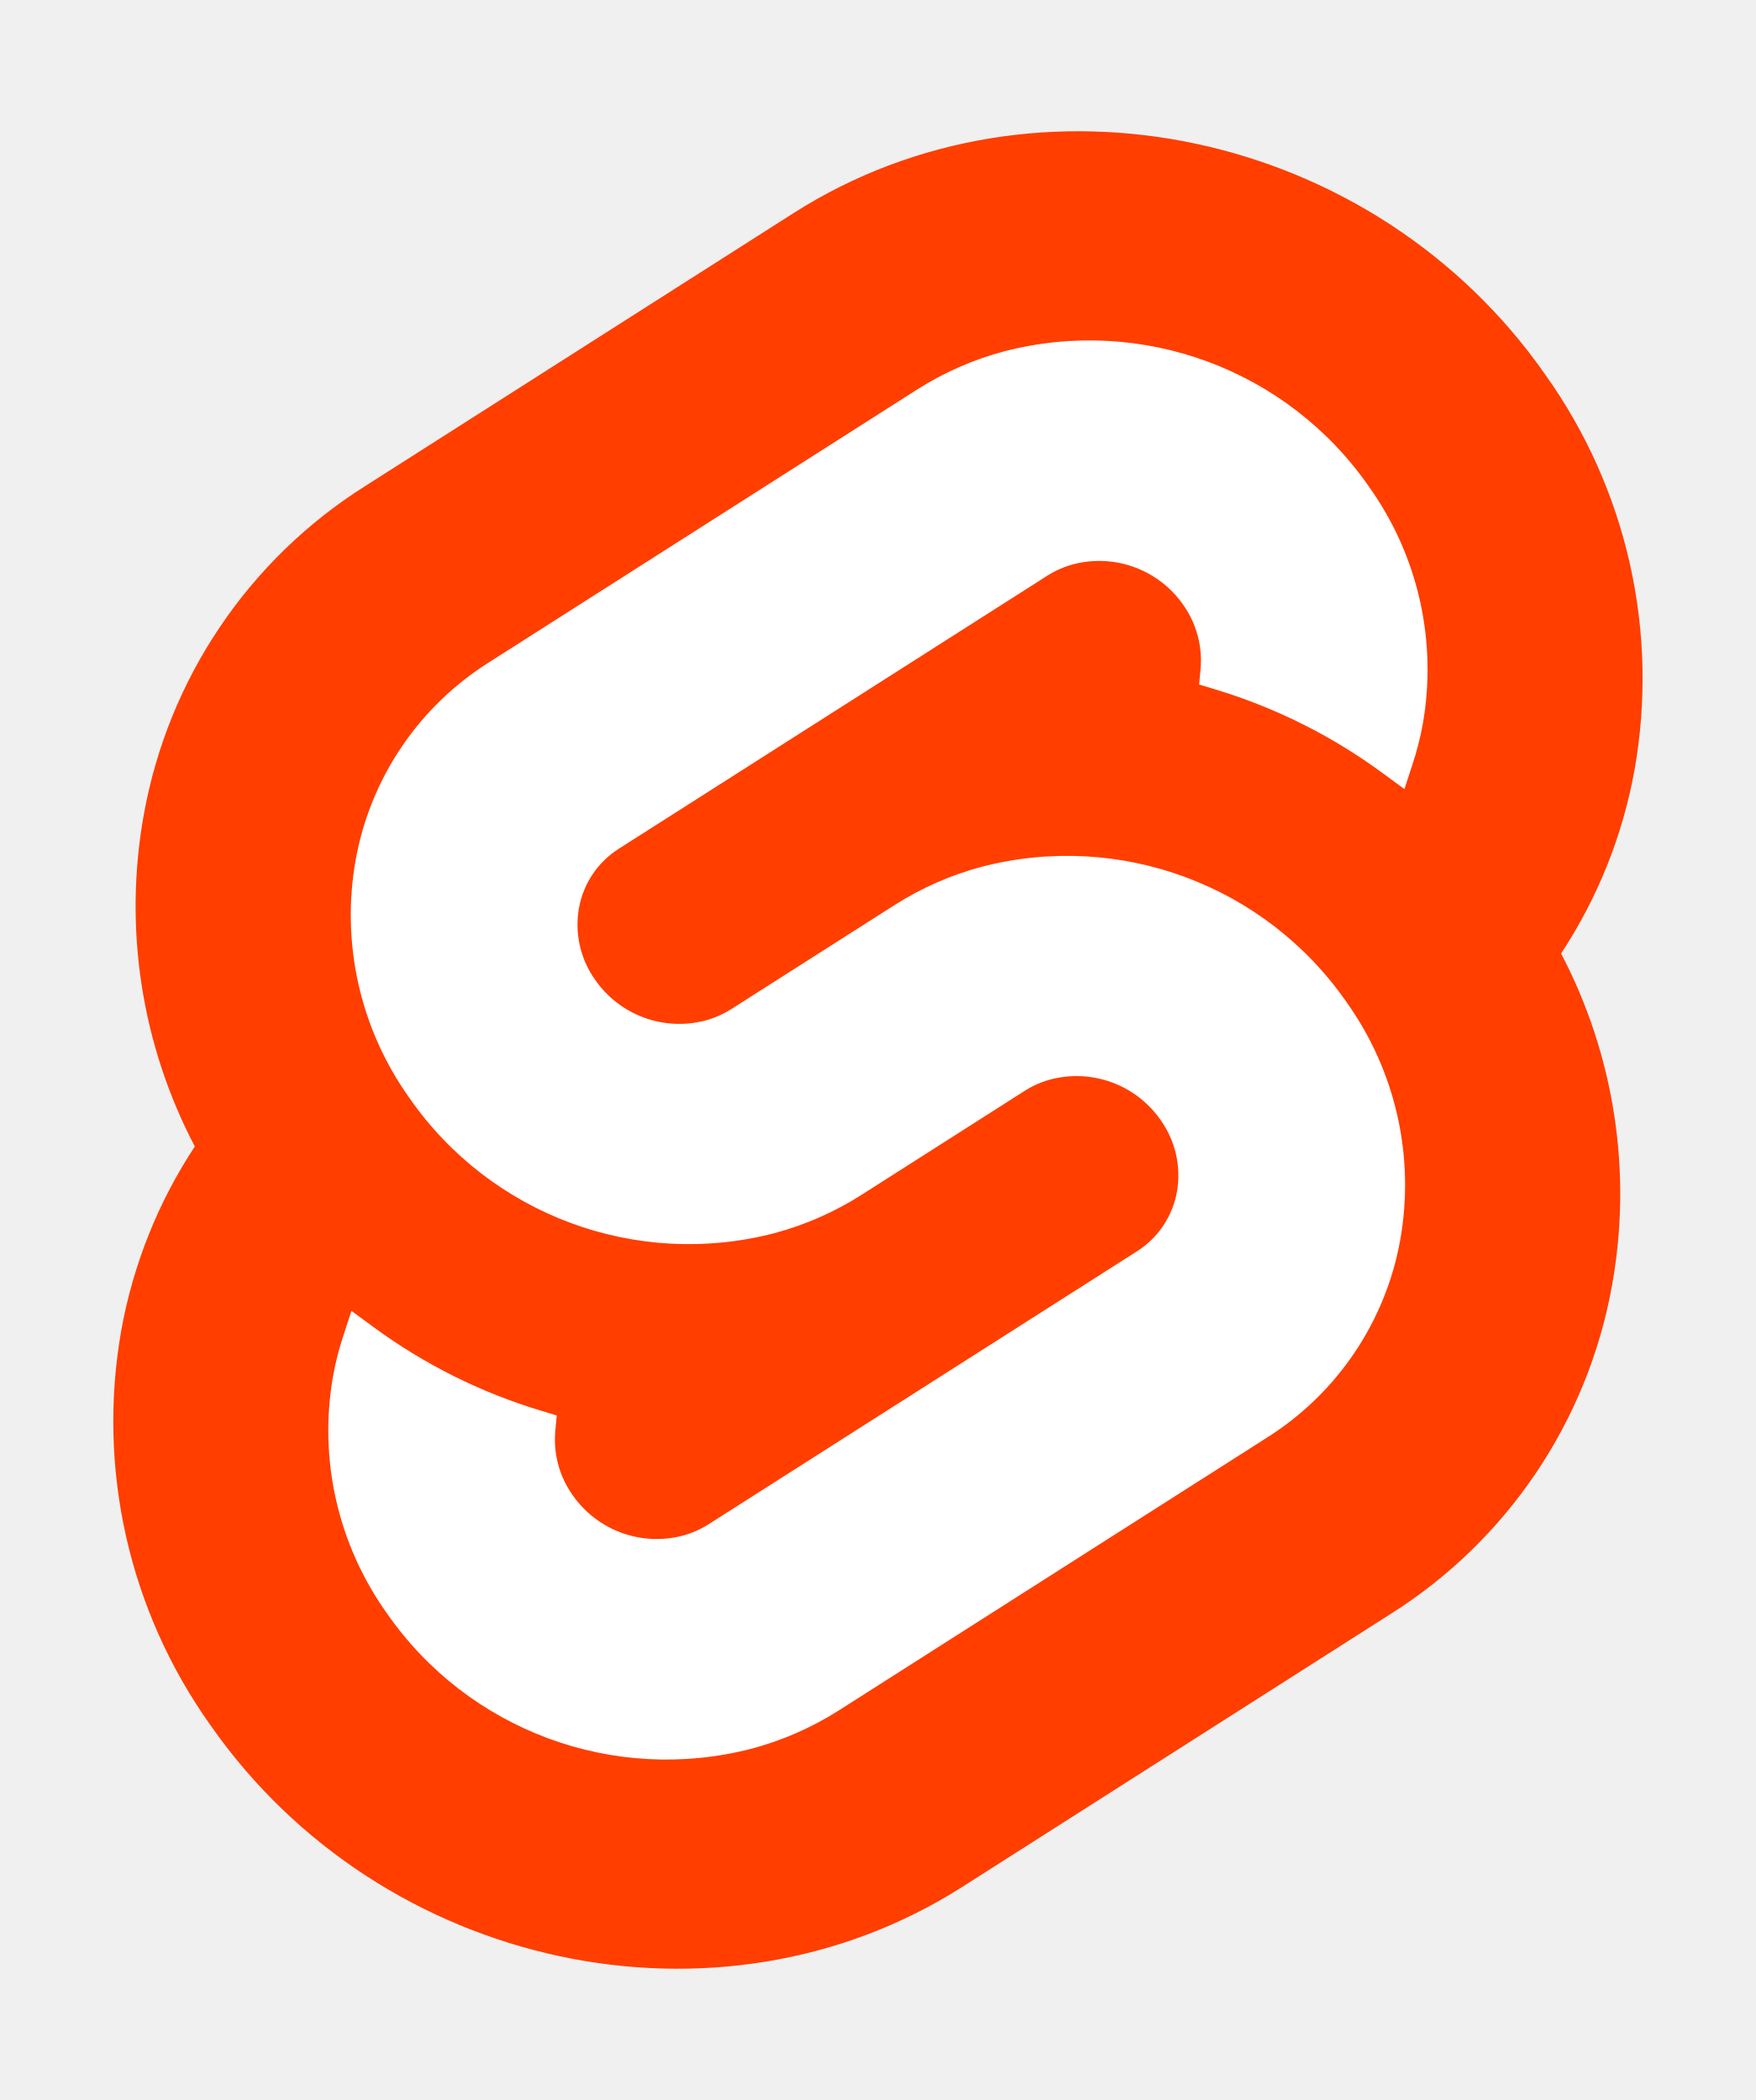
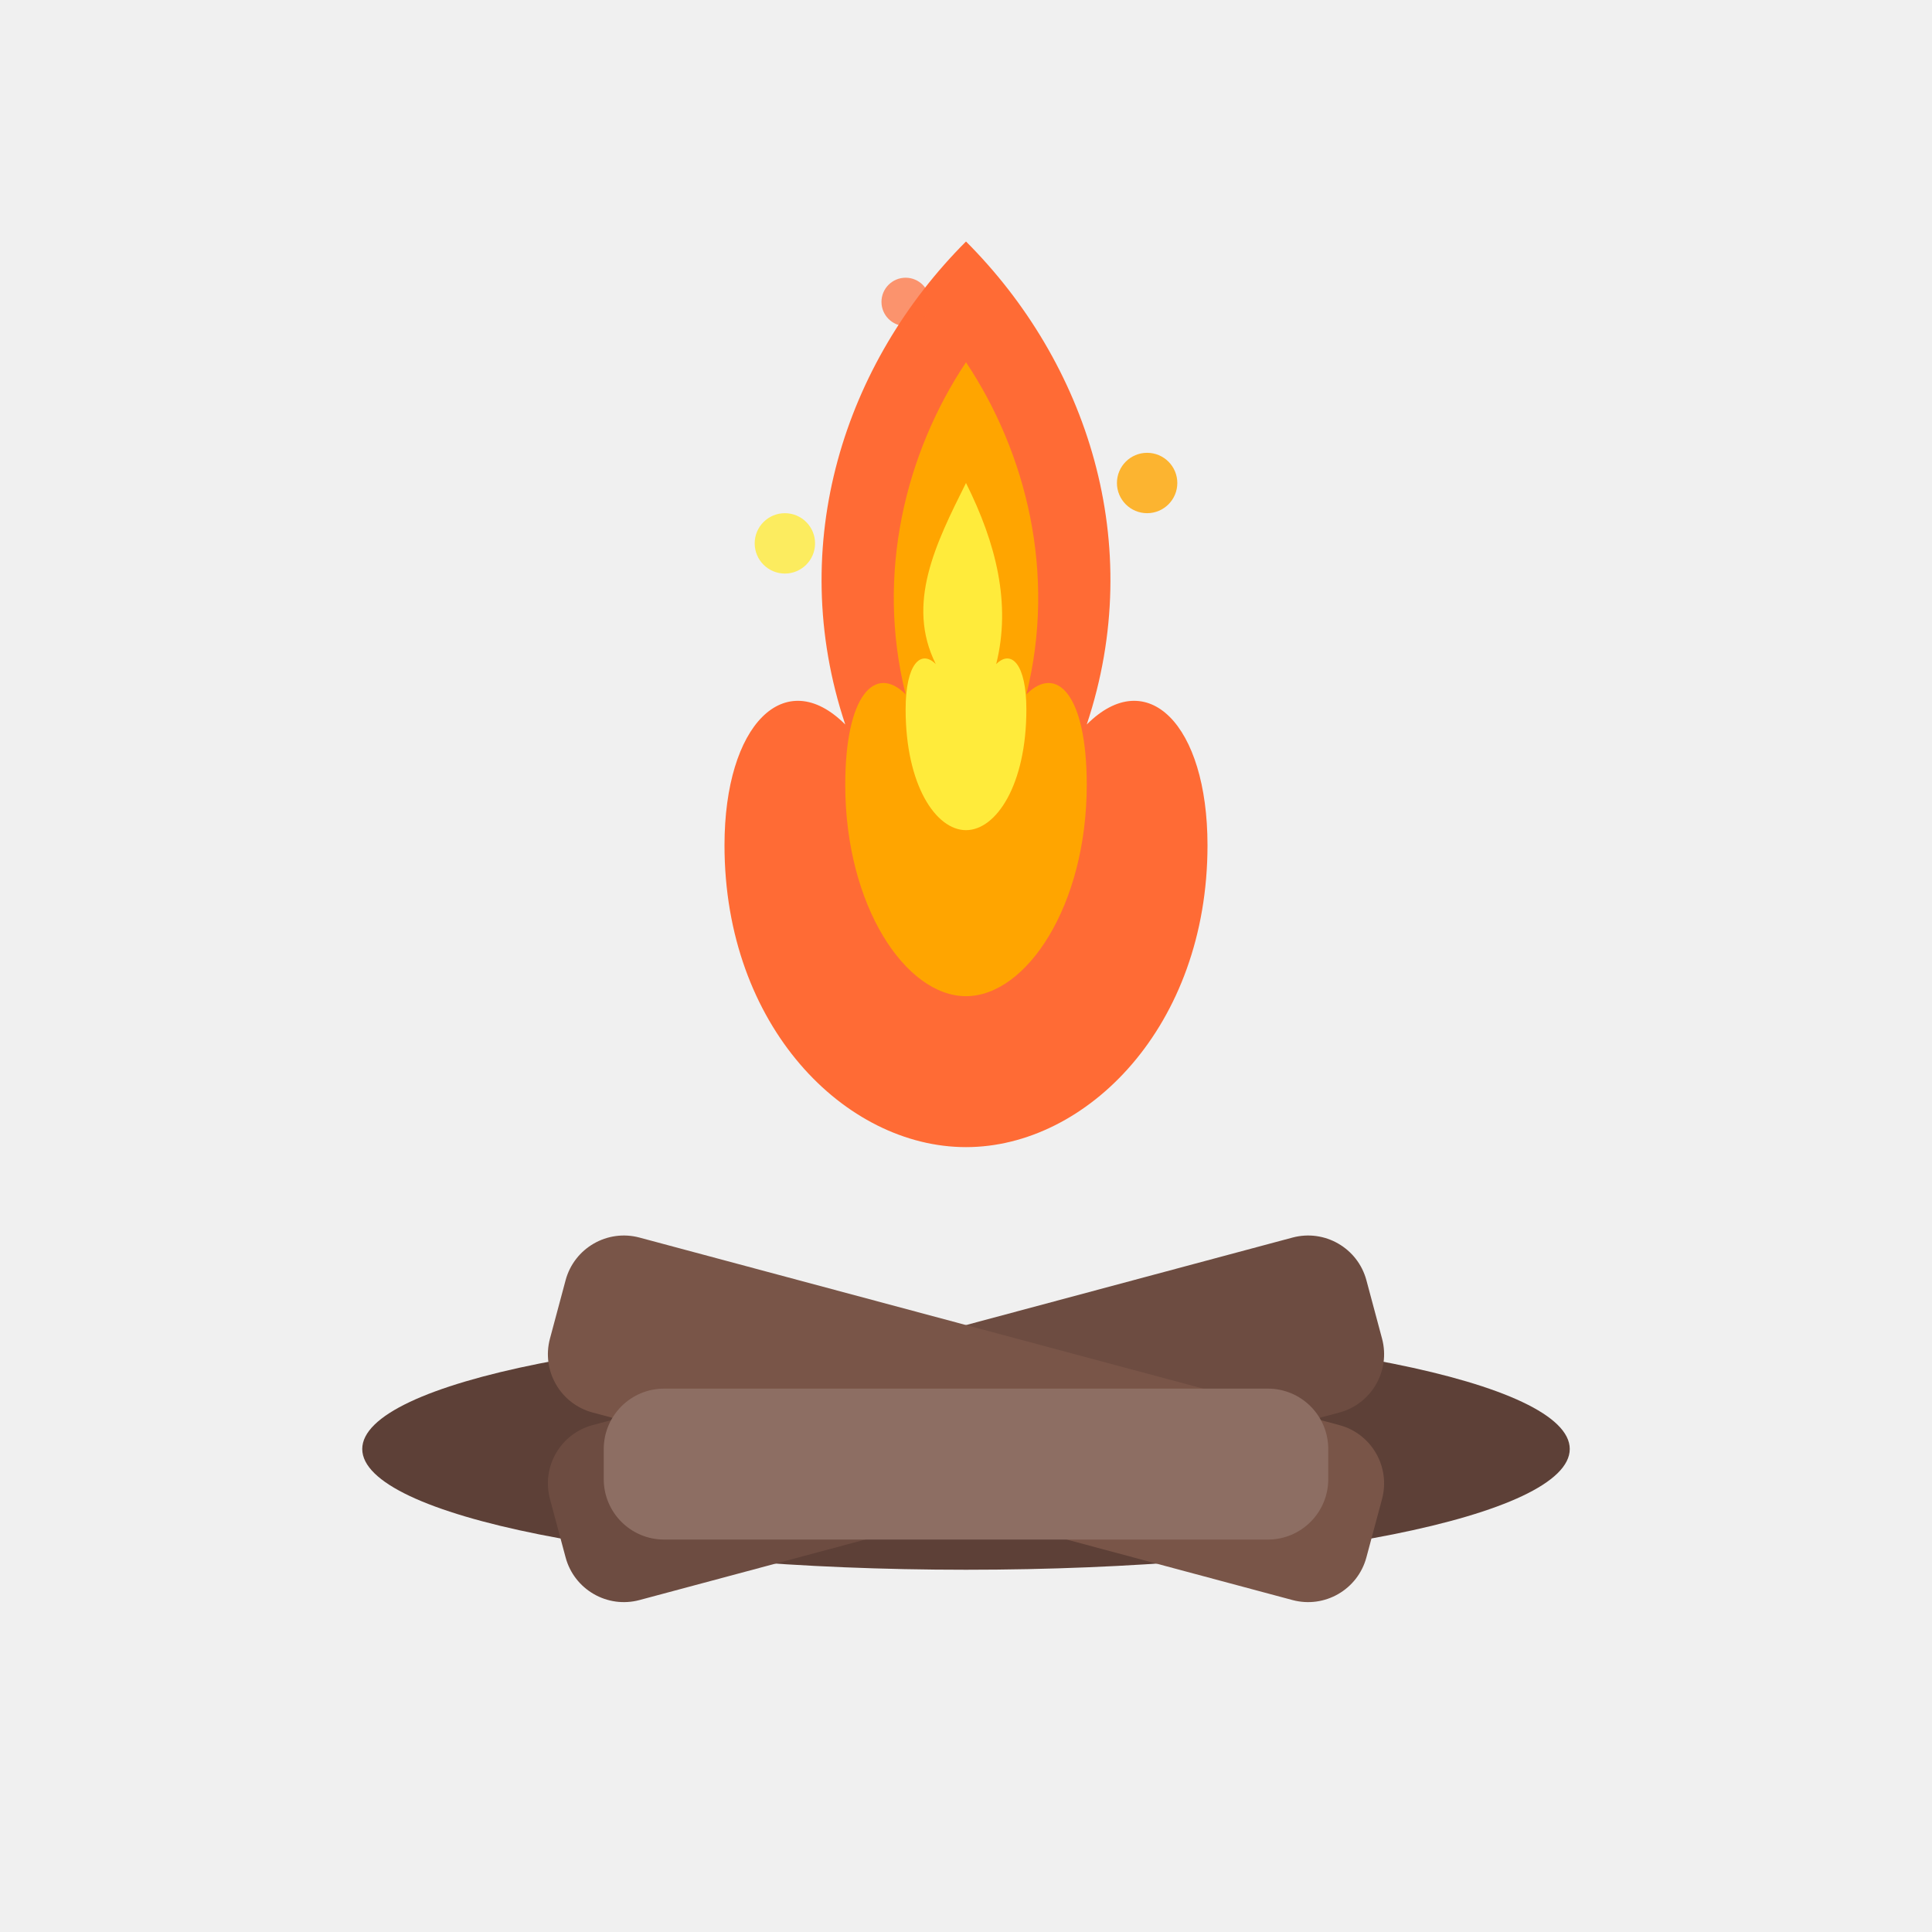
- <svg xmlns="http://www.w3.org/2000/svg" width="107" height="128" viewBox="0 0 107 128">
-   <path d="M94.157 22.819c-10.4-14.885-30.94-19.297-45.792-9.835L22.282 29.608A29.92 29.92 0 0 0 8.764 49.65a31.5 31.5 0 0 0 3.108 20.231 30 30 0 0 0-4.477 11.183 31.9 31.9 0 0 0 5.448 24.116c10.402 14.887 30.942 19.297 45.791 9.835l26.083-16.624A29.92 29.92 0 0 0 98.235 78.35a31.53 31.53 0 0 0-3.105-20.232 30 30 0 0 0 4.474-11.182 31.88 31.88 0 0 0-5.447-24.116" style="fill:#ff3e00" />
-   <path d="M45.817 106.582a20.72 20.72 0 0 1-22.237-8.243 19.17 19.17 0 0 1-3.277-14.503 18 18 0 0 1 .624-2.435l.49-1.498 1.337.981a33.6 33.6 0 0 0 10.203 5.098l.97.294-.09.968a5.85 5.85 0 0 0 1.052 3.878 6.24 6.24 0 0 0 6.695 2.485 5.8 5.8 0 0 0 1.603-.704L69.27 76.28a5.43 5.43 0 0 0 2.45-3.631 5.8 5.8 0 0 0-.987-4.371 6.24 6.24 0 0 0-6.698-2.487 5.7 5.7 0 0 0-1.6.704l-9.953 6.345a19 19 0 0 1-5.296 2.326 20.72 20.72 0 0 1-22.237-8.243 19.17 19.17 0 0 1-3.277-14.502 17.99 17.99 0 0 1 8.13-12.052l26.081-16.623a19 19 0 0 1 5.3-2.329 20.72 20.72 0 0 1 22.237 8.243 19.17 19.17 0 0 1 3.277 14.503 18 18 0 0 1-.624 2.435l-.49 1.498-1.337-.98a33.6 33.6 0 0 0-10.203-5.1l-.97-.294.09-.968a5.86 5.86 0 0 0-1.052-3.878 6.24 6.24 0 0 0-6.696-2.485 5.8 5.8 0 0 0-1.602.704L37.73 51.72a5.42 5.42 0 0 0-2.449 3.63 5.79 5.79 0 0 0 .986 4.372 6.24 6.24 0 0 0 6.698 2.486 5.8 5.8 0 0 0 1.602-.704l9.952-6.342a19 19 0 0 1 5.295-2.328 20.72 20.72 0 0 1 22.237 8.242 19.17 19.17 0 0 1 3.277 14.503 18 18 0 0 1-8.13 12.053l-26.081 16.622a19 19 0 0 1-5.3 2.328" style="fill:#fff" />
+ <svg xmlns="http://www.w3.org/2000/svg" viewBox="0 0 64 64" width="64" height="64">
+   <path d="M32 8 C28 12, 26 18, 28 24 C26 22, 24 24, 24 28 C24 34, 28 38, 32 38 C36 38, 40 34, 40 28 C40 24, 38 22, 36 24 C38 18, 36 12, 32 8 Z" fill="#ff6b35" />
+   <path d="M32 12 C30 15, 29 19, 30 23 C29 22, 28 23, 28 26 C28 30, 30 33, 32 33 C34 33, 36 30, 36 26 C36 23, 35 22, 34 23 C35 19, 34 15, 32 12 Z" fill="#ffa500" />
+   <path d="M32 16 C31 18, 30 20, 31 22 C30.5 21.5, 30 22, 30 23.5 C30 26, 31 27.5, 32 27.5 C33 27.5, 34 26, 34 23.5 C34 22, 33.5 21.5, 33 22 C33.5 20, 33 18, 32 16 Z" fill="#ffeb3b" />
+   <ellipse cx="32" cy="48" rx="20" ry="4" fill="#5d4037" />
+   <rect x="18" y="44" width="28" height="6" rx="2" fill="#6d4c41" transform="rotate(-15 32 47)" />
+   <rect x="18" y="44" width="28" height="6" rx="2" fill="#795548" transform="rotate(15 32 47)" />
+   <rect x="20" y="46" width="24" height="5" rx="2" fill="#8d6e63" />
+   <circle cx="26" cy="18" r="1" fill="#ffeb3b" opacity="0.8" />
+   <circle cx="38" cy="16" r="1" fill="#ffa500" opacity="0.8" />
+   <circle cx="30" cy="10" r="0.8" fill="#ff6b35" opacity="0.7" />
</svg>
